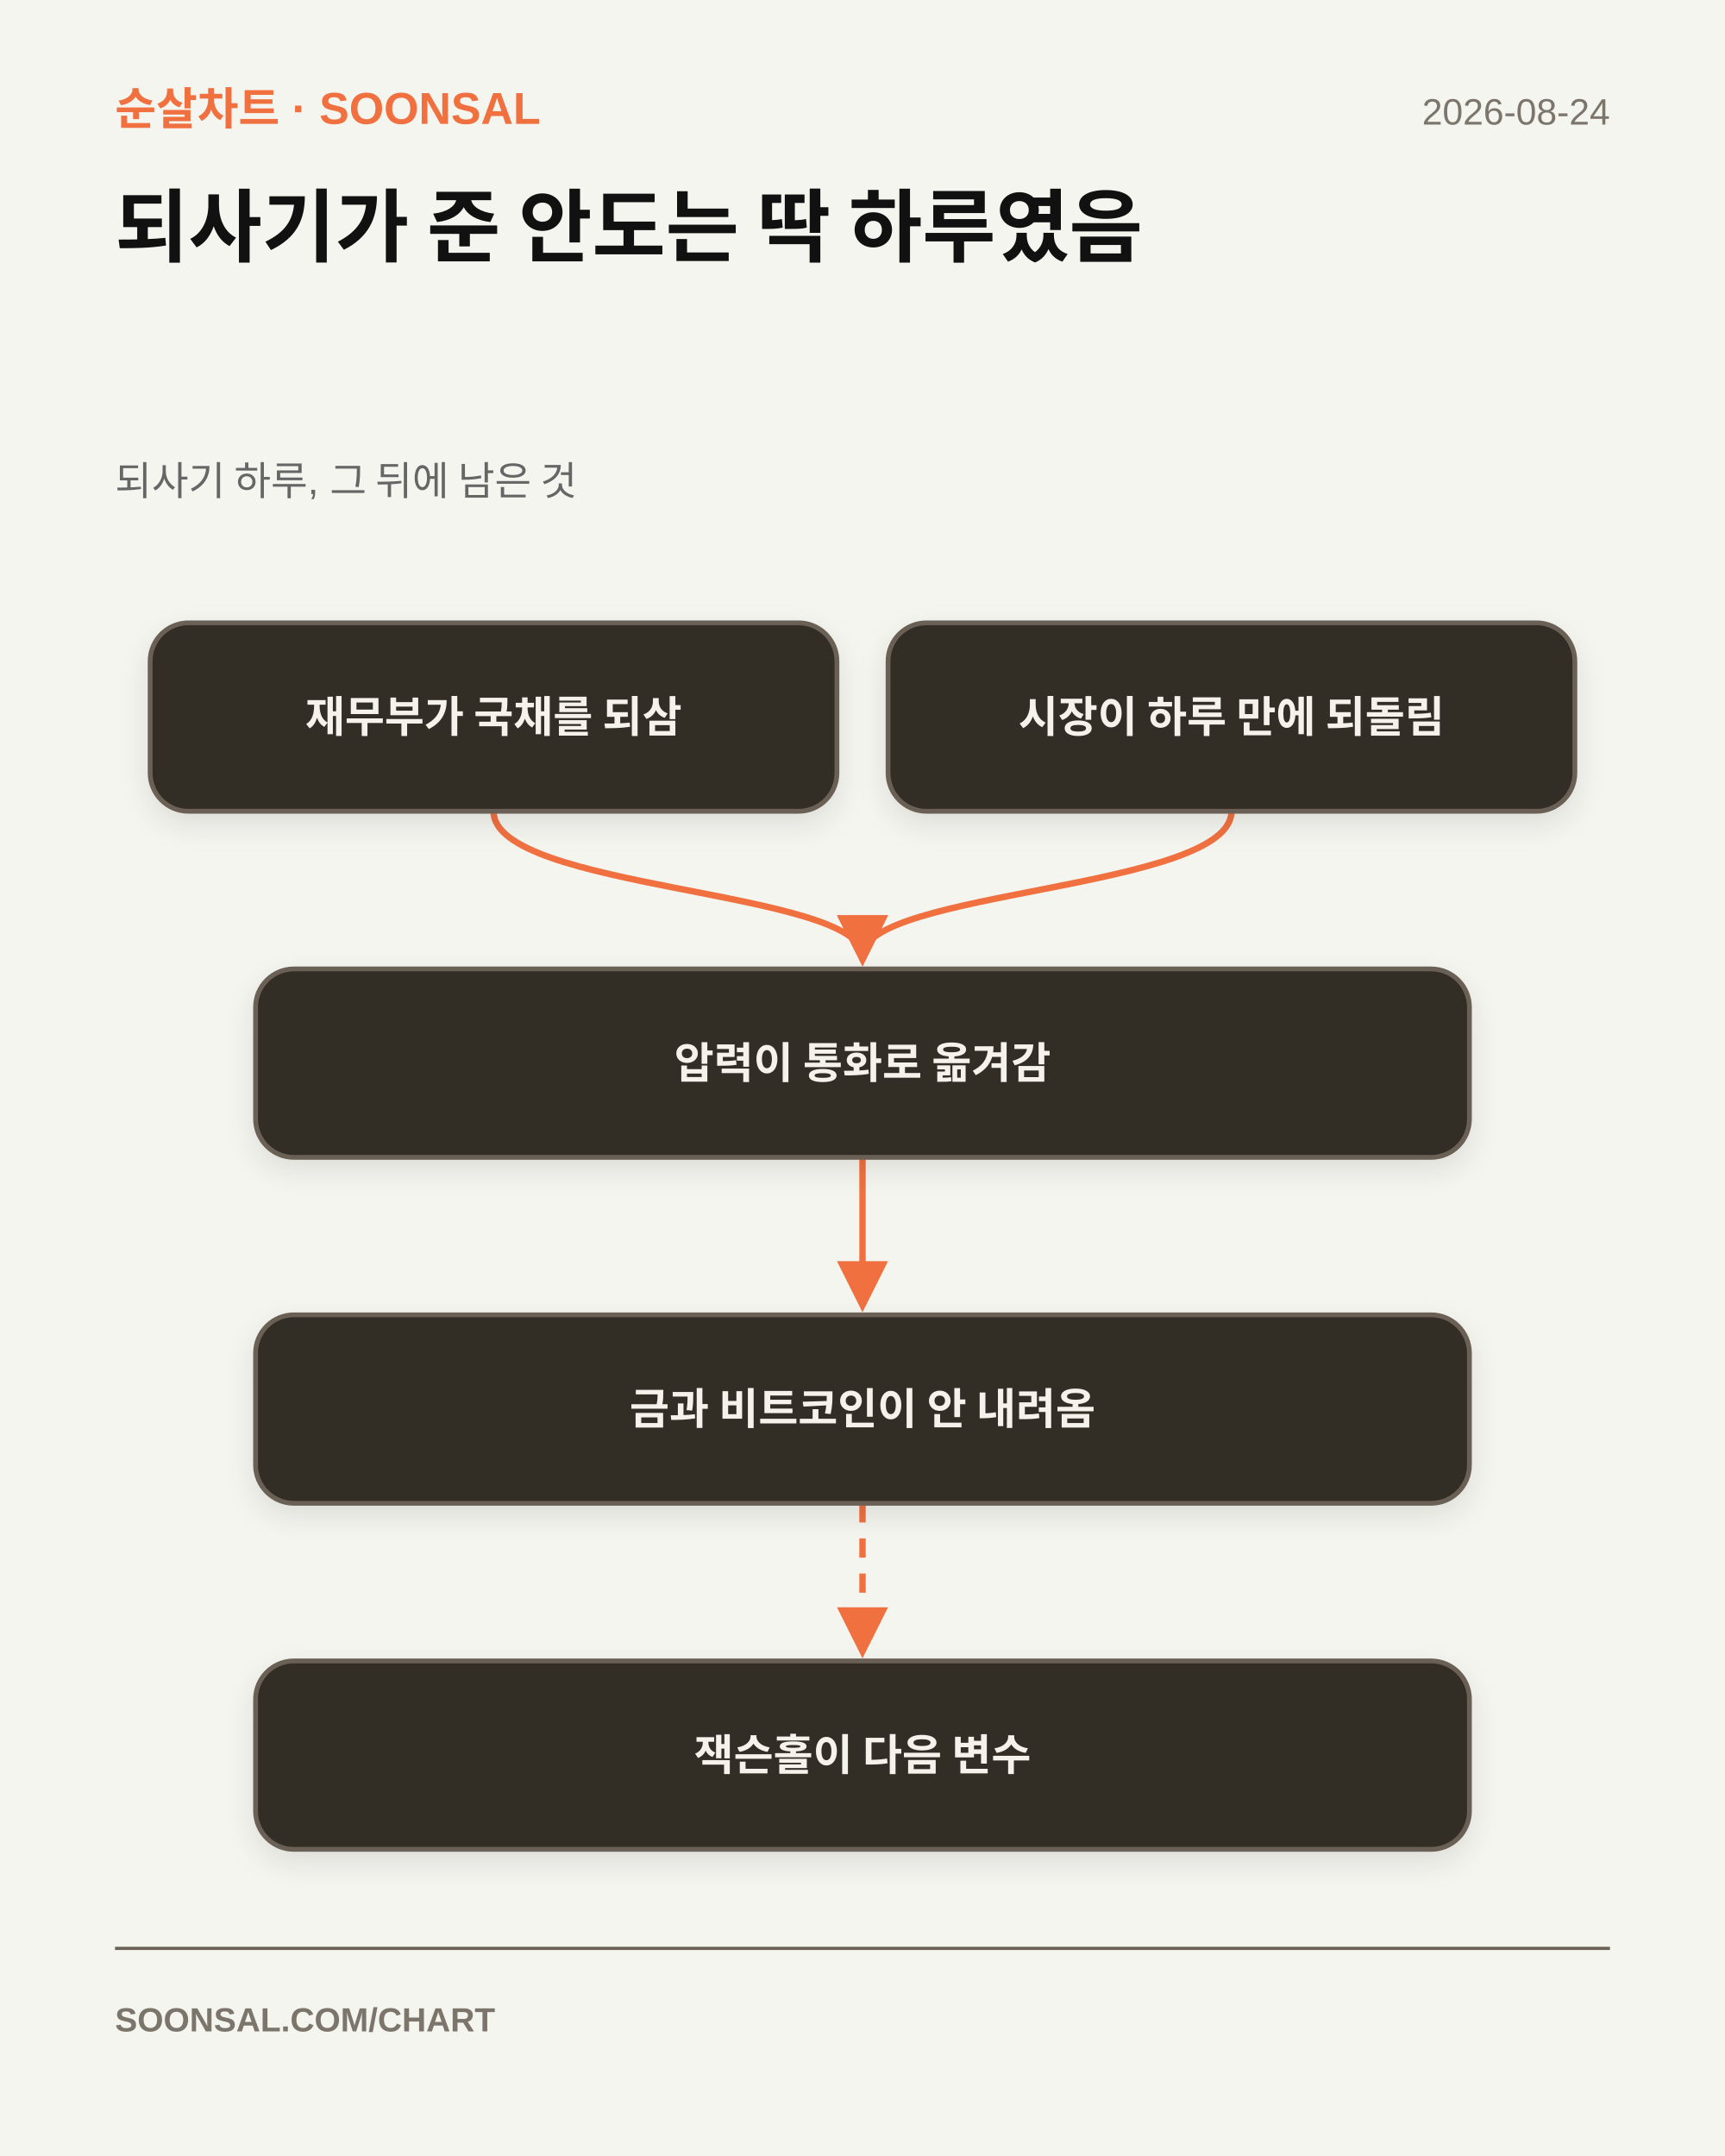
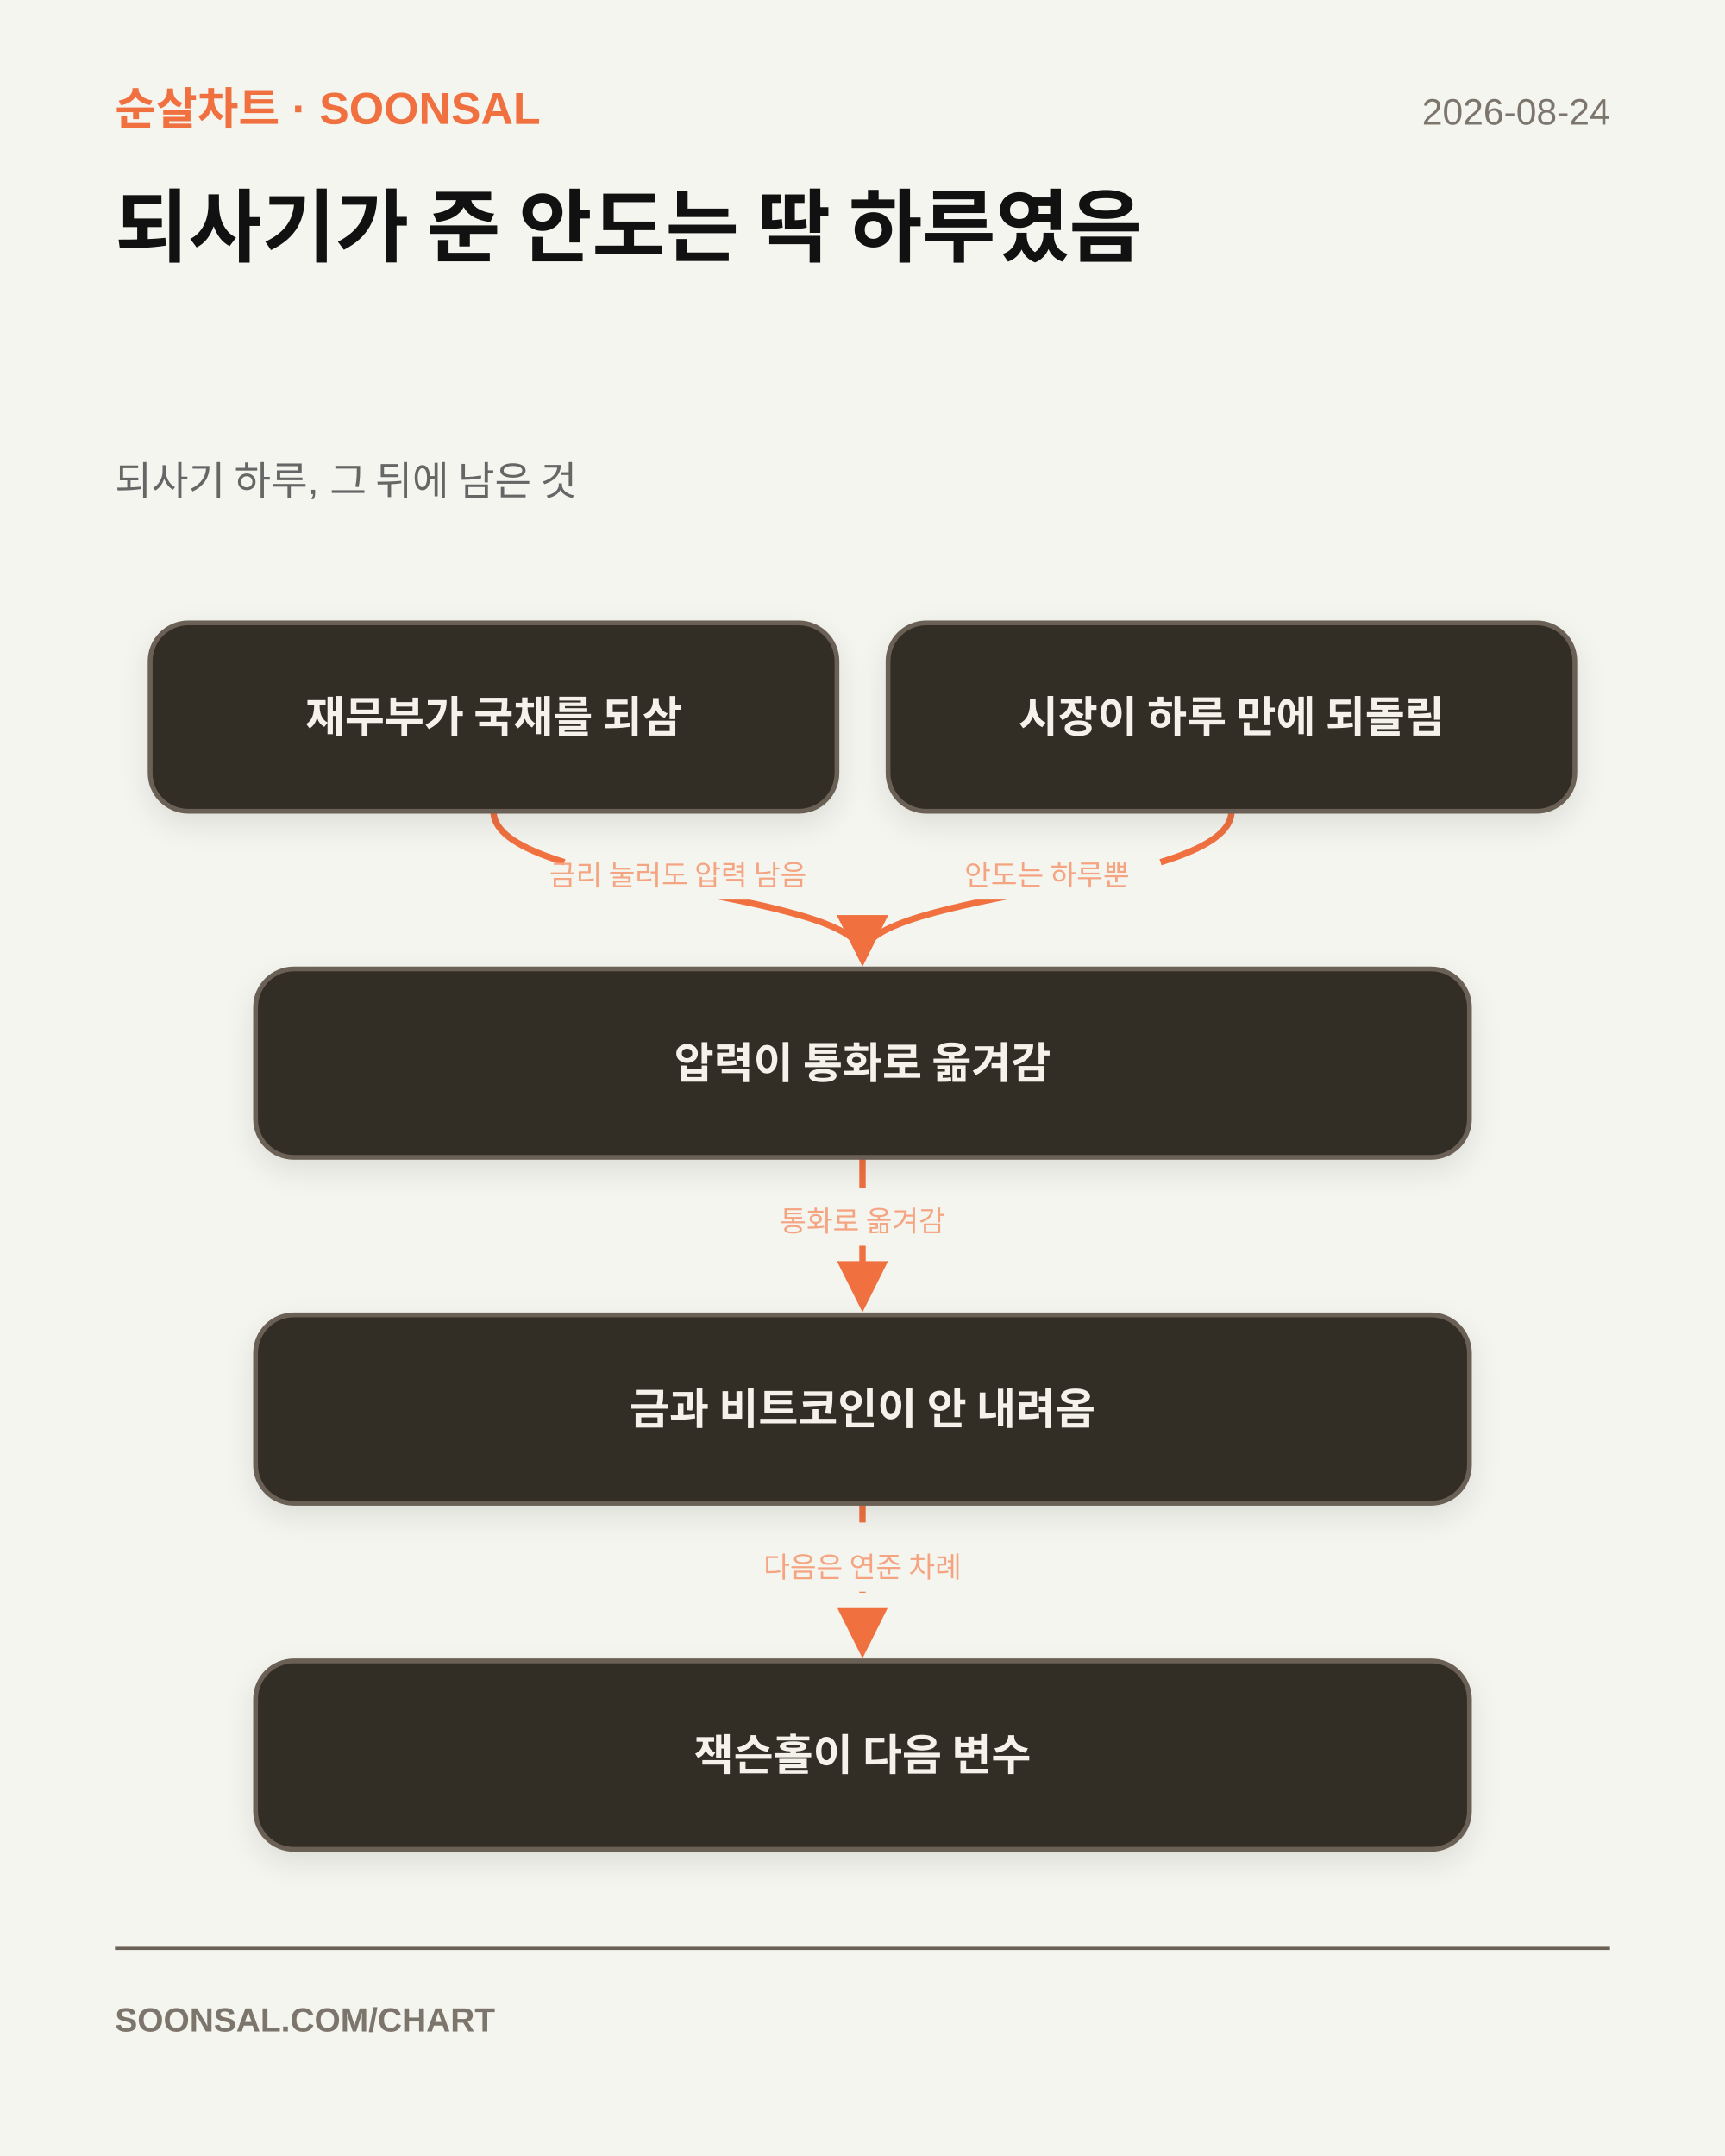
<svg xmlns="http://www.w3.org/2000/svg" width="1080" height="1350" viewBox="0 0 1080 1350">
  <defs>
    <filter id="shadow" x="-20%" y="-20%" width="140%" height="160%">
      <feDropShadow dx="0" dy="7" stdDeviation="9" flood-color="#111111" flood-opacity=".10" />
    </filter>
    <marker id="arrow" viewBox="0 0 10 10" refX="8" refY="5" markerWidth="8" markerHeight="8" orient="auto-start-reverse">
      <path d="M 0 0 L 10 5 L 0 10 z" fill="#F07040" />
    </marker>
  </defs>
  <rect width="1080" height="1350" fill="#F5F5F0" />
  <text x="72" y="78" font-family="Apple SD Gothic Neo,Malgun Gothic,Arial,sans-serif" font-size="28" font-weight="800" fill="#F07040">순살차트 · SOONSAL</text>
  <text x="1008" y="78" text-anchor="end" font-family="Apple SD Gothic Neo,Malgun Gothic,Arial,sans-serif" font-size="23" fill="#7C756C">2026-08-24</text>
  <text x="72" y="160" font-family="Apple SD Gothic Neo,Malgun Gothic,Arial,sans-serif" font-size="50" font-weight="800" fill="#111111">되사기가 준 안도는 딱 하루였음</text>
  <text x="72" y="310" font-family="Apple SD Gothic Neo,Malgun Gothic,Arial,sans-serif" font-size="25" fill="#666666">되사기 하루, 그 뒤에 남은 것</text>
  <path d="M 309.0 508.0 C 309.0 557.3, 540.0 557.3, 540.0 598.7" fill="none" stroke="#F07040" stroke-width="4" marker-end="url(#arrow)" />
+   <rect x="352.5" y="527.3" width="144" height="36" rx="18" fill="#F5F5F0" />
+   <text x="424.5" y="554.3" text-anchor="middle" font-family="Apple SD Gothic Neo,Malgun Gothic,Arial,sans-serif" font-size="18" fill="#F5A481">금리 눌러도 압력 남음</text>
  <path d="M 771.0 508.0 C 771.0 557.3, 540.0 557.3, 540.0 598.7" fill="none" stroke="#F07040" stroke-width="4" marker-end="url(#arrow)" />
-   <path d="M 540.0 724.7 C 540.0 774.0, 540.0 774.0, 540.0 815.3" fill="none" stroke="#F07040" stroke-width="4" marker-end="url(#arrow)" />
-   <path d="M 540.0 941.3 C 540.0 990.7, 540.0 990.7, 540.0 1032.0" fill="none" stroke="#F07040" stroke-width="4" stroke-dasharray="12 10" marker-end="url(#arrow)" />
+   <rect x="583.5" y="527.3" width="144" height="36" rx="18" fill="#F5F5F0" />
+   <text x="655.5" y="554.3" text-anchor="middle" font-family="Apple SD Gothic Neo,Malgun Gothic,Arial,sans-serif" font-size="18" fill="#F5A481">안도는 하루뿐</text>
+   <path d="M 540.0 724.7 L 540.0 815.3" fill="none" stroke="#F07040" stroke-width="4" marker-end="url(#arrow)" />
+   <rect x="468.0" y="744.0" width="144" height="36" rx="18" fill="#F5F5F0" />
+   <text x="540.0" y="771.0" text-anchor="middle" font-family="Apple SD Gothic Neo,Malgun Gothic,Arial,sans-serif" font-size="18" fill="#F5A481">통화로 옮겨감</text>
+   <path d="M 540.0 941.3 L 540.0 1032.0" fill="none" stroke="#F07040" stroke-width="4" stroke-dasharray="12 10" marker-end="url(#arrow)" />
+   <rect x="468.0" y="960.7" width="144" height="36" rx="18" fill="#F5F5F0" />
+   <text x="540.0" y="987.7" text-anchor="middle" font-family="Apple SD Gothic Neo,Malgun Gothic,Arial,sans-serif" font-size="18" fill="#F5A481">다음은 연준 차례</text>
  <rect x="94.0" y="390.0" width="430.0" height="118" rx="24" fill="#332E26" stroke="#6B6156" stroke-width="3" filter="url(#shadow)" />
  <text x="309.0" y="449.0" text-anchor="middle" dominant-baseline="middle" font-family="Apple SD Gothic Neo,Malgun Gothic,Arial,sans-serif" font-size="27" font-weight="700" fill="#F5F2EC">재무부가 국채를 되삼</text>
  <rect x="556.0" y="390.0" width="430.0" height="118" rx="24" fill="#332E26" stroke="#6B6156" stroke-width="3" filter="url(#shadow)" />
  <text x="771.0" y="449.0" text-anchor="middle" dominant-baseline="middle" font-family="Apple SD Gothic Neo,Malgun Gothic,Arial,sans-serif" font-size="27" font-weight="700" fill="#F5F2EC">시장이 하루 만에 되돌림</text>
  <rect x="160.0" y="606.7" width="760.0" height="118" rx="24" fill="#332E26" stroke="#6B6156" stroke-width="3" filter="url(#shadow)" />
  <text x="540.0" y="665.7" text-anchor="middle" dominant-baseline="middle" font-family="Apple SD Gothic Neo,Malgun Gothic,Arial,sans-serif" font-size="27" font-weight="700" fill="#F5F2EC">압력이 통화로 옮겨감</text>
  <rect x="160.0" y="823.3" width="760.0" height="118" rx="24" fill="#332E26" stroke="#6B6156" stroke-width="3" filter="url(#shadow)" />
  <text x="540.0" y="882.3" text-anchor="middle" dominant-baseline="middle" font-family="Apple SD Gothic Neo,Malgun Gothic,Arial,sans-serif" font-size="27" font-weight="700" fill="#F5F2EC">금과 비트코인이 안 내려옴</text>
  <rect x="160.0" y="1040.0" width="760.0" height="118" rx="24" fill="#332E26" stroke="#6B6156" stroke-width="3" filter="url(#shadow)" />
  <text x="540.0" y="1099.0" text-anchor="middle" dominant-baseline="middle" font-family="Apple SD Gothic Neo,Malgun Gothic,Arial,sans-serif" font-size="27" font-weight="700" fill="#F5F2EC">잭슨홀이 다음 변수</text>
  <line x1="72" y1="1220" x2="1008" y2="1220" stroke="#6B6156" stroke-width="2" />
  <text x="72" y="1272" font-family="Apple SD Gothic Neo,Malgun Gothic,Arial,sans-serif" font-size="21" font-weight="700" fill="#7C756C">SOONSAL.COM/CHART</text>
</svg>
